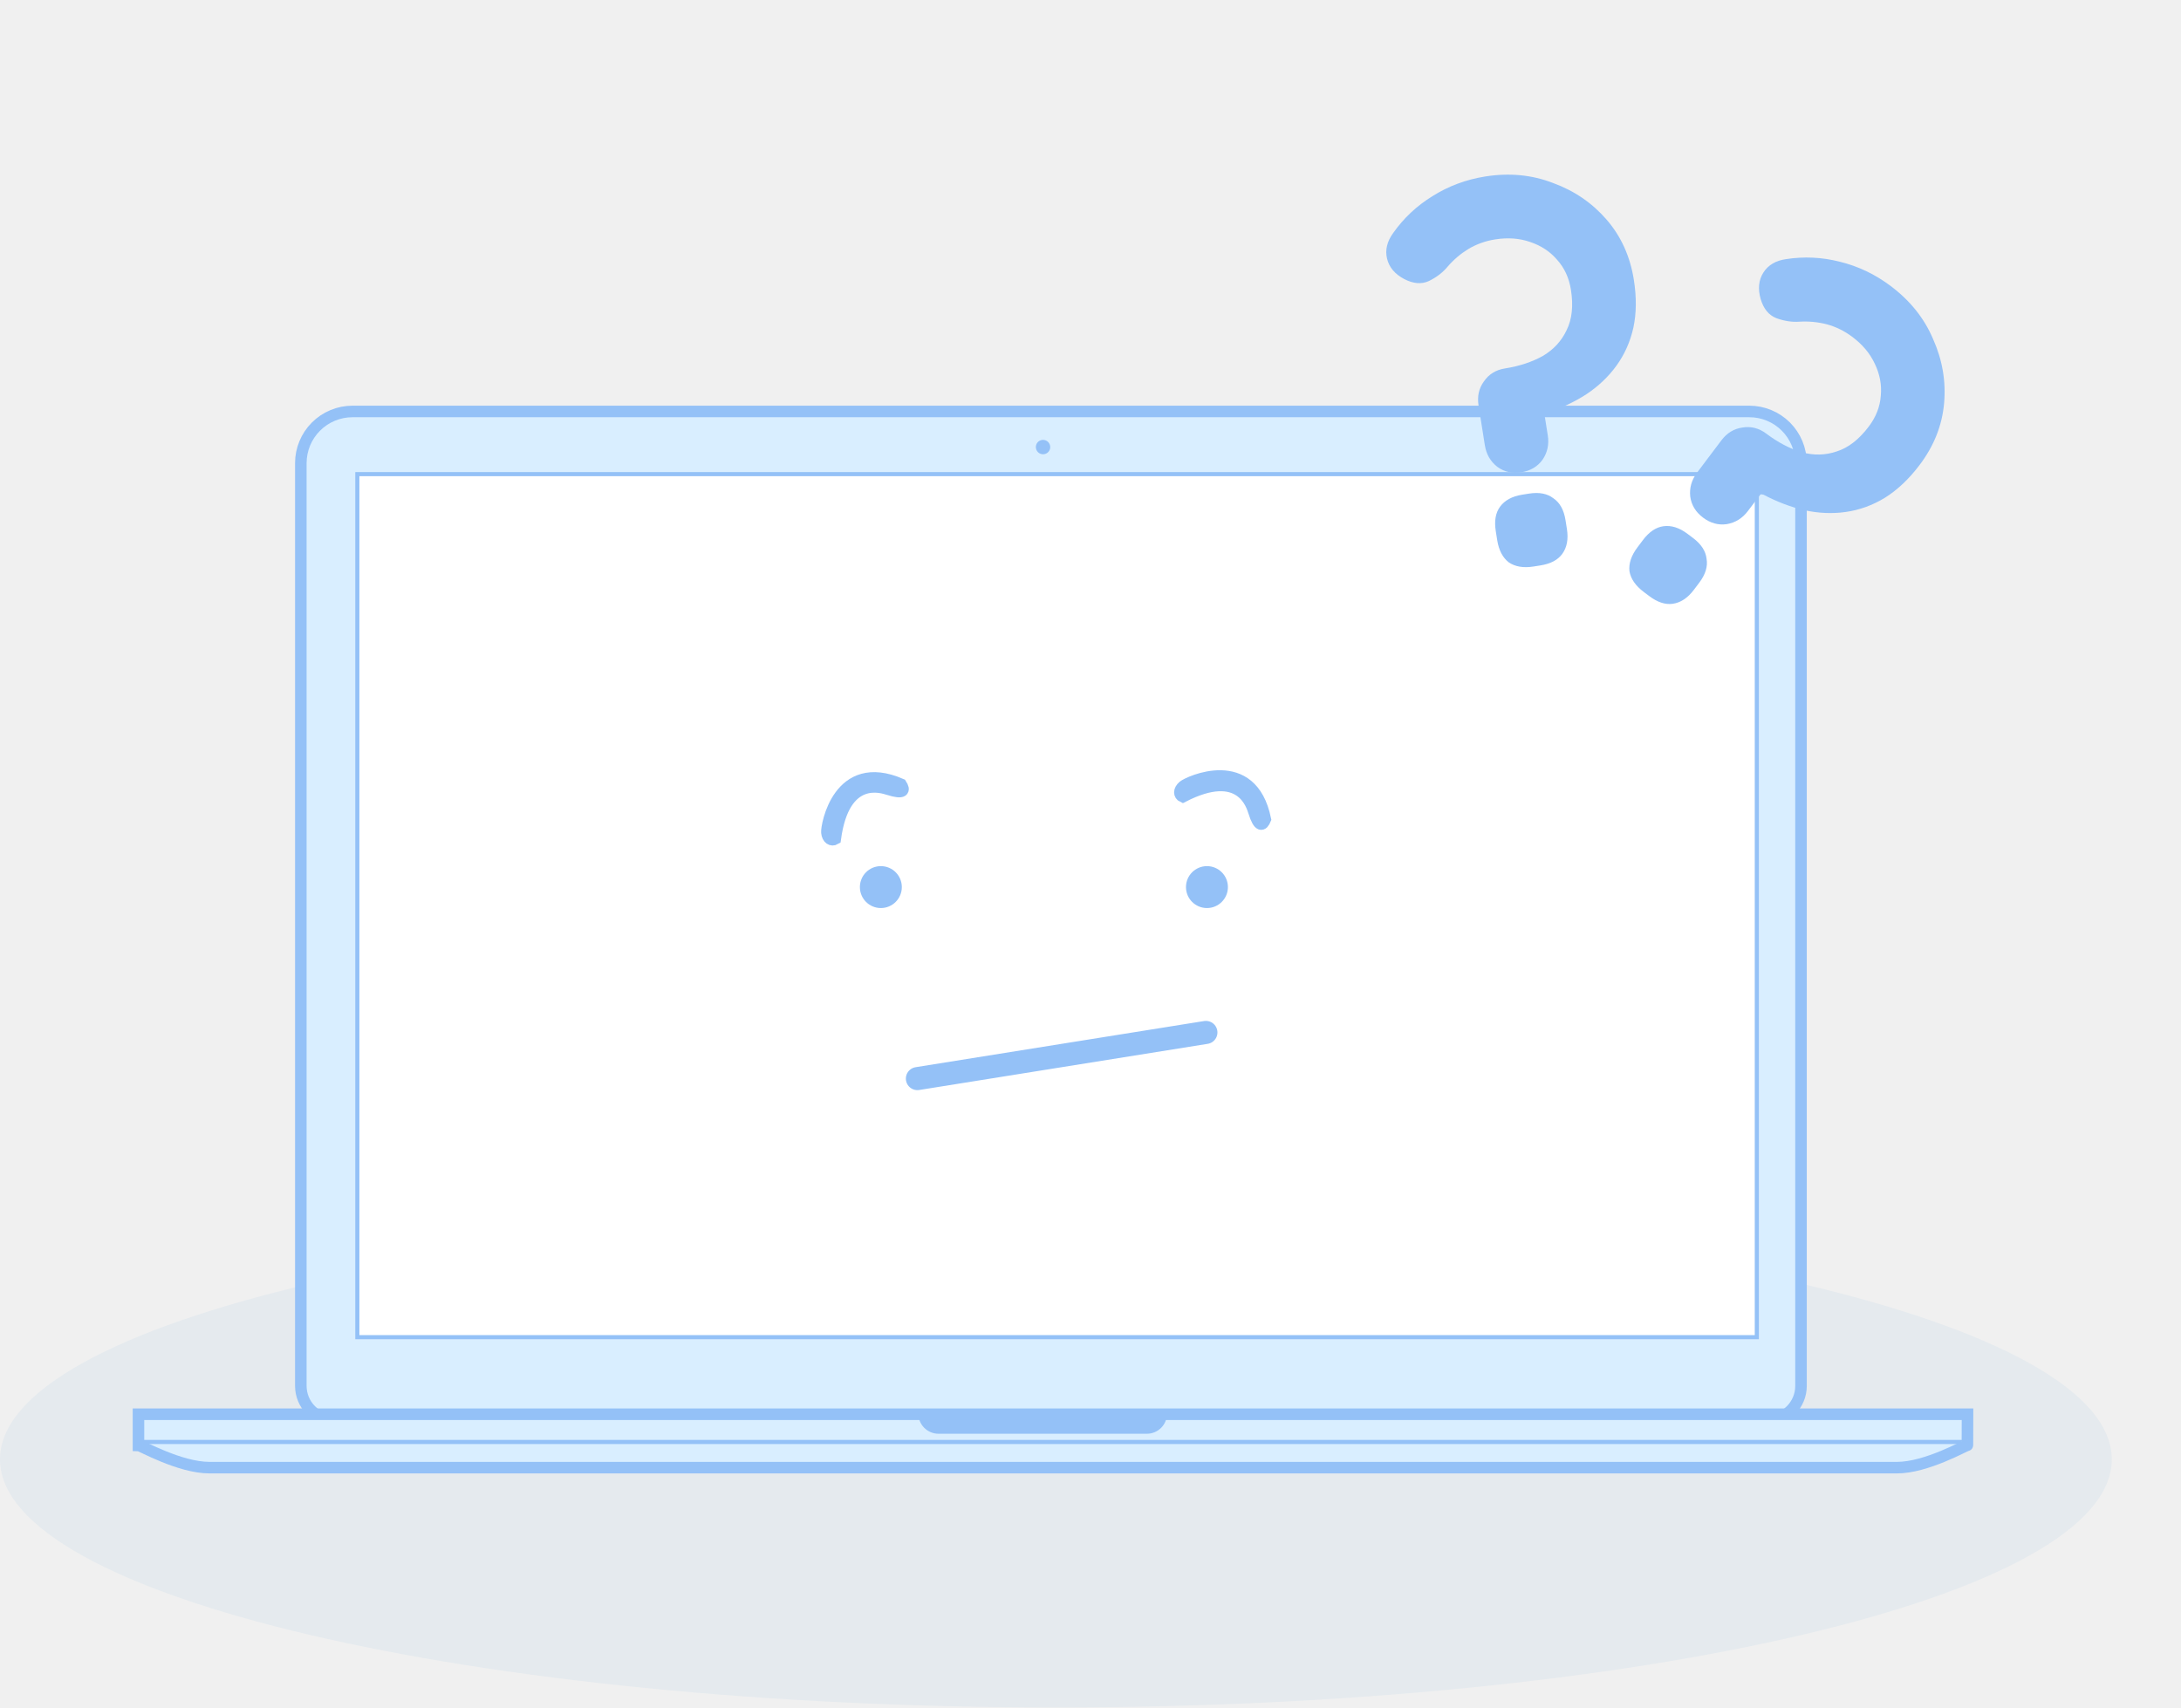
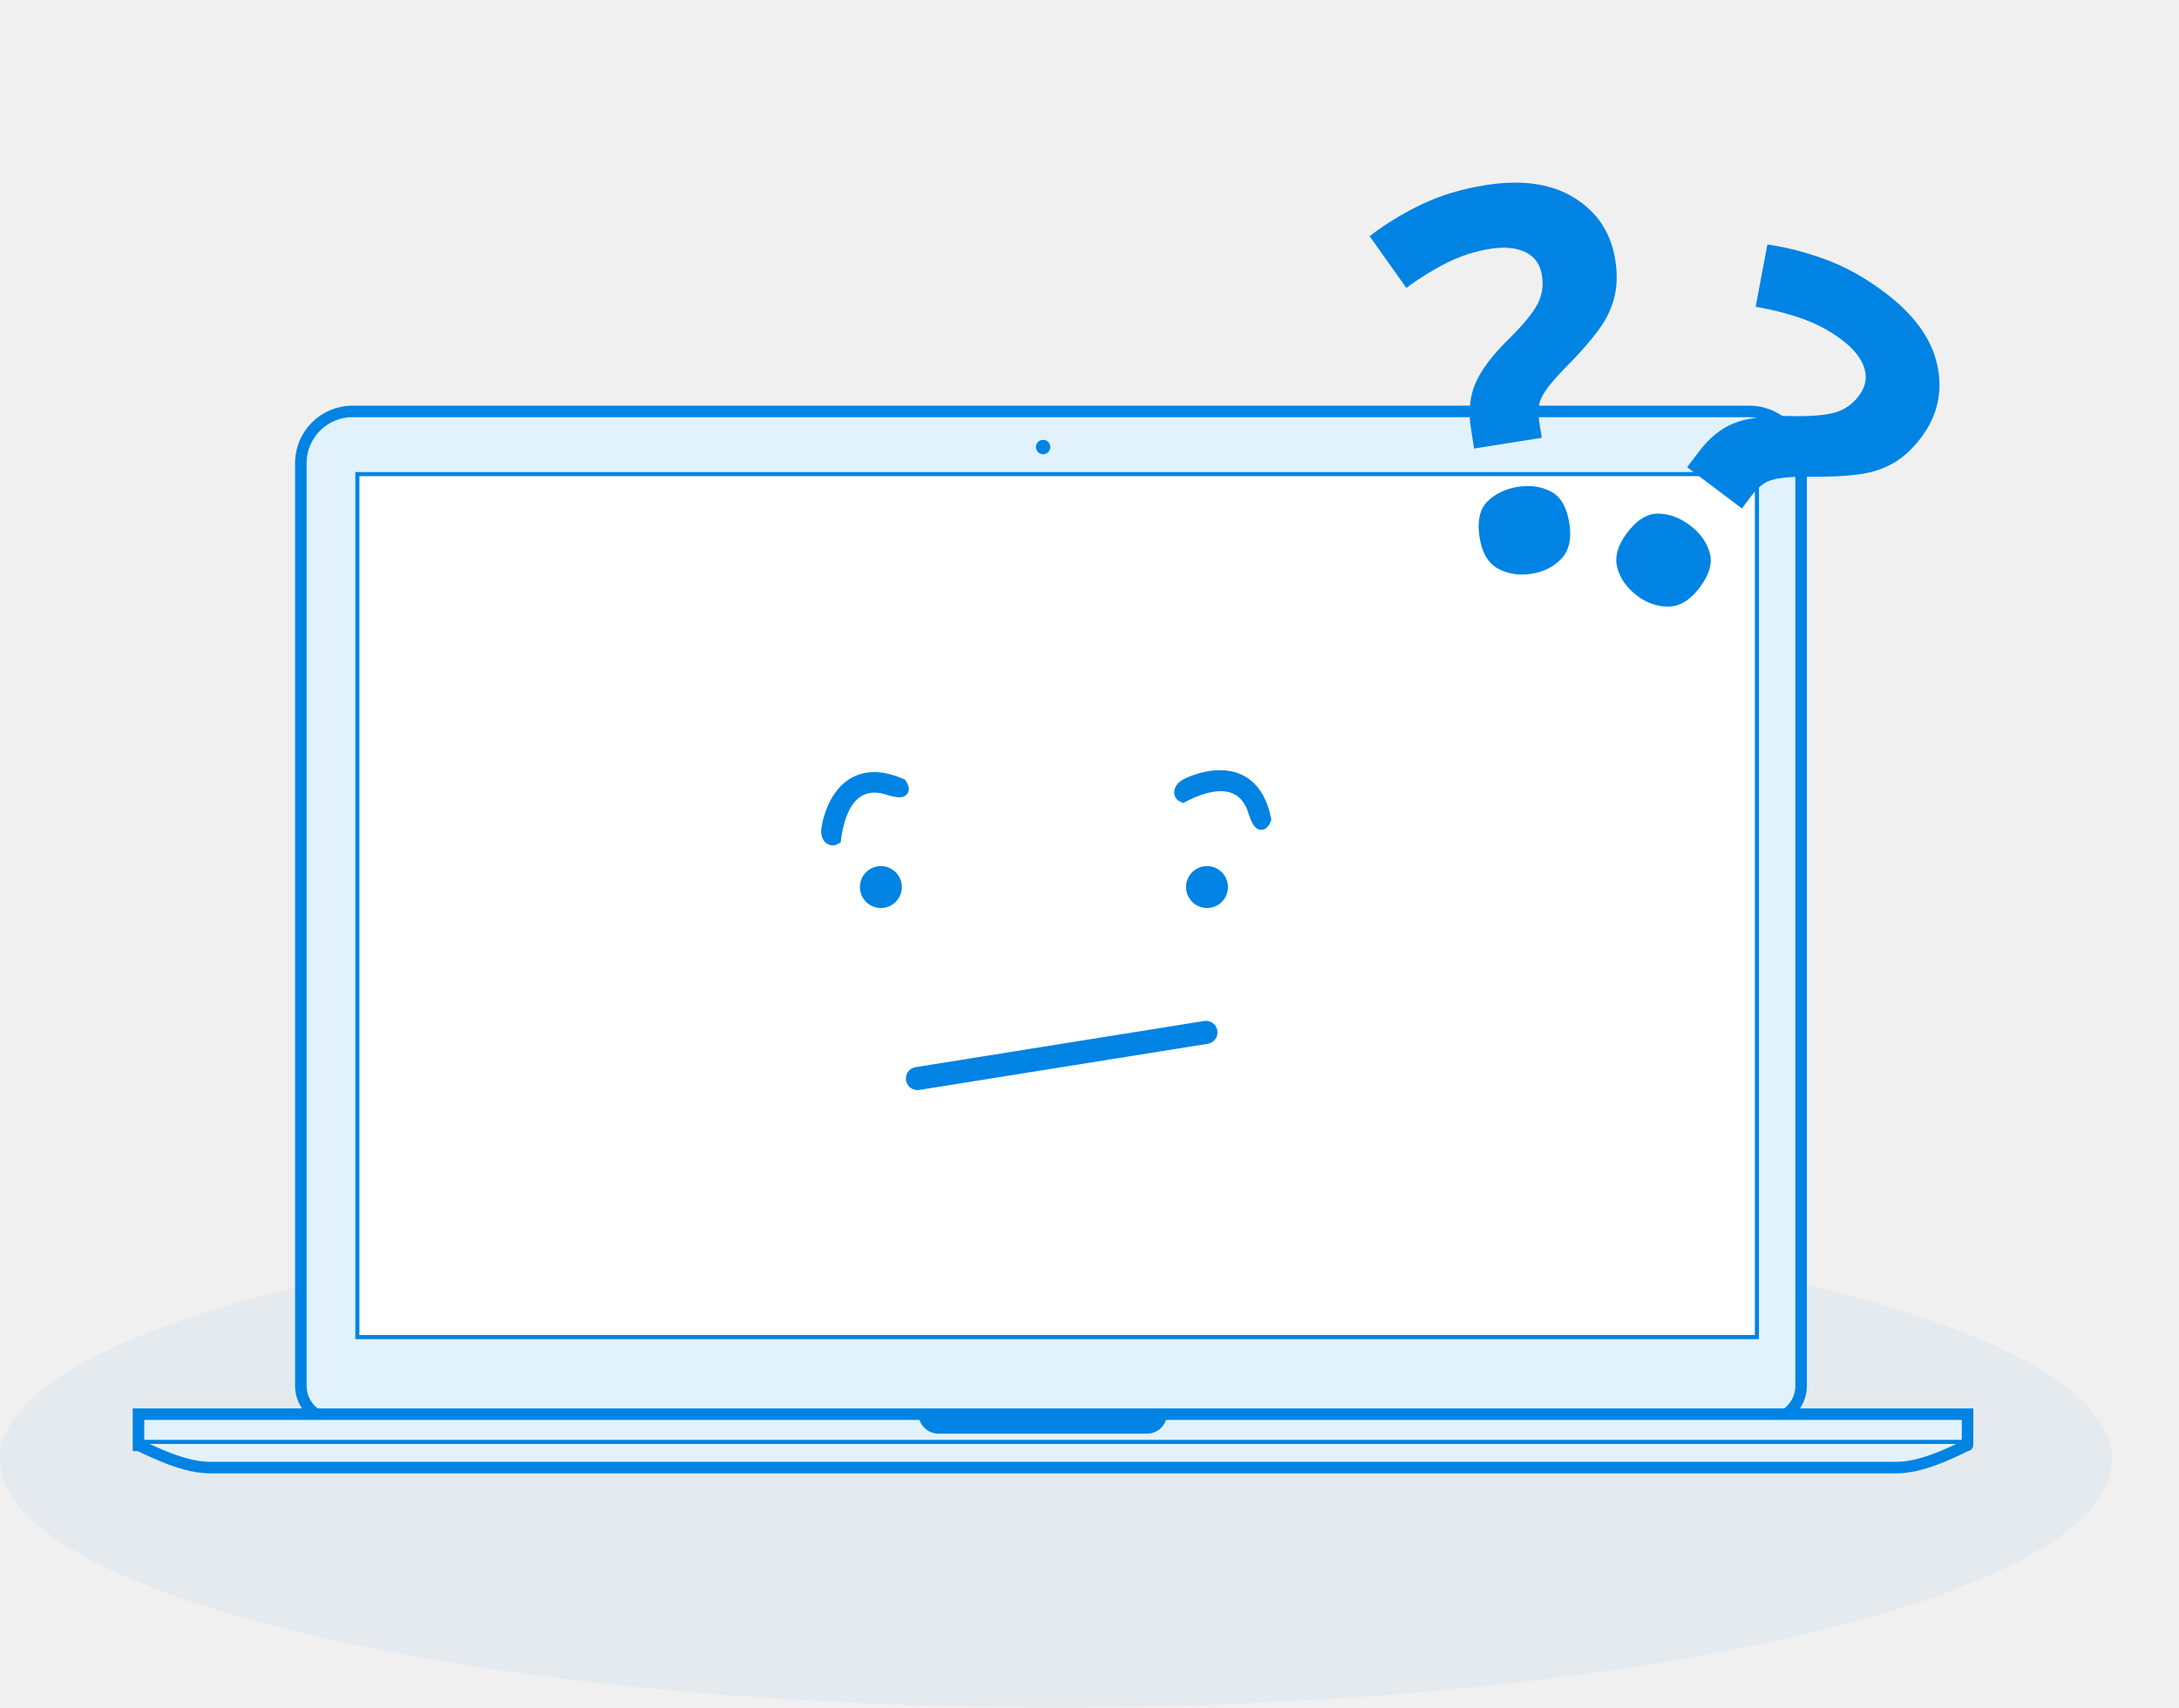
- <svg xmlns="http://www.w3.org/2000/svg" width="189" height="148" viewBox="0 0 189 148" fill="none">
-   <g clip-path="url(#clip0_40000789_6901)">
-     <path d="M91.5 147.977C142.034 147.977 183 138.351 183 126.477C183 114.603 142.034 104.977 91.5 104.977C40.966 104.977 0 114.603 0 126.477C0 138.351 40.966 147.977 91.5 147.977Z" fill="#E5EAEE" />
-     <path d="M30.551 35.659C29.364 35.658 28.224 36.129 27.384 36.968C26.543 37.807 26.07 38.946 26.069 40.134V120.115C26.07 120.507 26.147 120.895 26.297 121.257C26.448 121.619 26.668 121.948 26.945 122.225C27.223 122.502 27.552 122.722 27.915 122.872C28.277 123.021 28.665 123.098 29.057 123.098H153.083C153.475 123.098 153.864 123.021 154.226 122.872C154.588 122.722 154.918 122.502 155.195 122.225C155.473 121.948 155.693 121.619 155.843 121.257C155.994 120.895 156.071 120.507 156.071 120.115V40.134C156.07 38.946 155.598 37.807 154.757 36.968C153.916 36.129 152.777 35.658 151.589 35.659H30.551Z" fill="#D9EEFF" stroke="#94C1F7" />
-     <path d="M30.788 116.065H152.42V40.913H30.788V116.065Z" fill="#94C1F7" />
-     <path d="M31.145 115.708H152.064V41.269H31.145V115.708Z" fill="white" />
-     <path d="M170.5 122.565H12V125.259C12.183 125.259 15.565 127.195 18.153 127.195H164.385C166.955 127.195 170.312 125.254 170.485 125.254C170.49 125.254 170.492 125.238 170.492 125.238L170.5 122.565Z" fill="#D9EEFF" stroke="#94C1F7" />
-     <path d="M12.297 124.791L12.119 125.147H169.902L170.08 124.791H12.297Z" fill="#94C1F7" />
-     <path d="M99.351 124.257H81.318C81.088 124.255 80.861 124.208 80.65 124.119C80.438 124.029 80.247 123.899 80.085 123.735C79.924 123.571 79.797 123.377 79.711 123.164C79.625 122.952 79.581 122.724 79.583 122.494V122.476H101.131V122.494C101.133 122.724 101.089 122.952 101.003 123.165C100.917 123.378 100.79 123.572 100.628 123.735C100.467 123.899 100.275 124.029 100.064 124.119C99.852 124.208 99.625 124.255 99.395 124.257" fill="#94C1F7" />
-     <path d="M91.011 38.745C91.011 38.868 90.974 38.989 90.906 39.091C90.837 39.194 90.74 39.273 90.626 39.321C90.512 39.368 90.387 39.38 90.266 39.356C90.145 39.332 90.034 39.273 89.947 39.186C89.86 39.099 89.801 38.987 89.777 38.867C89.753 38.746 89.765 38.62 89.812 38.507C89.859 38.393 89.939 38.295 90.041 38.227C90.144 38.159 90.264 38.122 90.388 38.122C90.553 38.122 90.711 38.188 90.828 38.305C90.945 38.422 91.01 38.58 91.011 38.745Z" fill="#94C1F7" />
-     <path d="M76.333 78.697C77.336 78.697 78.15 77.883 78.15 76.88C78.15 75.876 77.336 75.063 76.333 75.063C75.329 75.063 74.516 75.876 74.516 76.88C74.516 77.883 75.329 78.697 76.333 78.697Z" fill="#94C1F7" />
-     <path d="M104.591 78.697C105.595 78.697 106.408 77.883 106.408 76.88C106.408 75.876 105.595 75.063 104.591 75.063C103.588 75.063 102.774 75.876 102.774 76.88C102.774 77.883 103.588 78.697 104.591 78.697Z" fill="#94C1F7" />
-     <path d="M71.657 72.144C71.604 71.594 72.639 65.6 78.085 67.969C78.427 68.495 78.349 68.84 76.987 68.406C76.488 68.263 73.144 67.037 72.378 72.712C72.072 72.893 71.709 72.692 71.657 72.144Z" fill="#94C1F7" stroke="#94C1F7" stroke-width="1" />
-     <path d="M102.548 68.134C102.968 67.775 108.47 65.187 109.652 71.004C109.417 71.585 109.089 71.719 108.664 70.355C108.495 69.865 107.582 66.423 102.496 69.049C102.172 68.902 102.129 68.49 102.548 68.134Z" fill="#94C1F7" stroke="#94C1F7" />
-     <path d="M149.172 38.163C149.652 37.526 150.257 37.156 150.987 37.053C151.736 36.926 152.429 37.103 153.066 37.583C154.071 38.34 155.088 38.876 156.118 39.191C157.167 39.481 158.182 39.459 159.165 39.124C160.172 38.807 161.1 38.085 161.949 36.958C162.577 36.125 162.922 35.233 162.986 34.282C163.074 33.349 162.901 32.432 162.467 31.529C162.058 30.644 161.412 29.87 160.53 29.205C159.844 28.688 159.103 28.322 158.305 28.105C157.533 27.907 156.744 27.832 155.941 27.879C155.29 27.927 154.618 27.824 153.926 27.571C153.276 27.312 152.826 26.762 152.576 25.921C152.321 25.036 152.399 24.27 152.811 23.62C153.224 22.971 153.881 22.582 154.784 22.456C156.349 22.214 157.904 22.291 159.449 22.687C161.038 23.077 162.506 23.779 163.853 24.795C165.544 26.069 166.768 27.605 167.525 29.405C168.325 31.198 168.64 33.049 168.47 34.957C168.3 36.865 167.596 38.639 166.36 40.281C165.436 41.506 164.431 42.458 163.344 43.137C162.275 43.791 161.139 44.203 159.936 44.372C158.775 44.535 157.585 44.483 156.365 44.217C155.187 43.944 154.007 43.497 152.824 42.874C152.757 42.862 152.689 42.849 152.622 42.837C152.579 42.843 152.539 42.871 152.502 42.92L151.477 44.279C150.997 44.917 150.383 45.299 149.634 45.426C148.904 45.529 148.22 45.34 147.583 44.86C146.946 44.38 146.576 43.775 146.473 43.044C146.389 42.289 146.587 41.593 147.067 40.956L149.172 38.163ZM142.442 51.3C141.732 50.765 141.319 50.166 141.204 49.503C141.132 48.834 141.363 48.144 141.899 47.434L142.369 46.809C142.905 46.098 143.495 45.698 144.139 45.607C144.827 45.511 145.526 45.73 146.236 46.265L146.714 46.625C147.425 47.161 147.816 47.763 147.888 48.432C148.003 49.095 147.793 49.781 147.258 50.492L146.787 51.117C146.252 51.827 145.64 52.231 144.953 52.328C144.308 52.418 143.631 52.196 142.92 51.66L142.442 51.3Z" fill="#94C1F7" />
-     <path d="M128.127 35.135C128.002 34.347 128.156 33.655 128.59 33.059C129.018 32.432 129.626 32.056 130.414 31.931C131.656 31.735 132.748 31.376 133.69 30.854C134.627 30.302 135.316 29.556 135.757 28.617C136.229 27.673 136.354 26.504 136.133 25.111C135.97 24.081 135.569 23.213 134.929 22.507C134.32 21.796 133.54 21.283 132.59 20.968C131.67 20.648 130.664 20.575 129.574 20.747C128.726 20.881 127.947 21.16 127.238 21.583C126.559 22.001 125.957 22.515 125.433 23.126C125.016 23.627 124.475 24.039 123.812 24.361C123.175 24.648 122.467 24.59 121.689 24.185C120.875 23.755 120.379 23.166 120.198 22.419C120.018 21.671 120.195 20.929 120.73 20.192C121.643 18.898 122.779 17.834 124.137 16.998C125.52 16.127 127.045 15.559 128.71 15.295C130.8 14.964 132.755 15.151 134.575 15.857C136.419 16.527 137.969 17.586 139.223 19.033C140.476 20.48 141.264 22.218 141.585 24.247C141.825 25.762 141.812 27.146 141.544 28.399C141.272 29.622 140.779 30.724 140.066 31.707C139.377 32.654 138.514 33.474 137.475 34.166C136.461 34.824 135.32 35.362 134.051 35.78C133.995 35.82 133.939 35.86 133.883 35.9C133.858 35.935 133.85 35.983 133.86 36.043L134.126 37.724C134.251 38.512 134.099 39.219 133.67 39.846C133.237 40.442 132.626 40.803 131.839 40.927C131.051 41.052 130.359 40.898 129.763 40.464C129.162 40.001 128.799 39.375 128.674 38.588L128.127 35.135ZM132.9 49.096C132.021 49.235 131.304 49.116 130.747 48.738C130.216 48.326 129.881 47.68 129.742 46.802L129.62 46.029C129.48 45.151 129.602 44.449 129.984 43.922C130.392 43.361 131.035 43.011 131.914 42.872L132.504 42.778C133.383 42.639 134.088 42.776 134.619 43.188C135.175 43.566 135.523 44.194 135.662 45.072L135.785 45.845C135.924 46.723 135.789 47.443 135.381 48.004C134.999 48.531 134.369 48.863 133.49 49.002L132.9 49.096Z" fill="#94C1F7" />
-     <path d="M79.5 93.477L104.5 89.477" stroke="#94C1F7" stroke-width="2" stroke-linecap="round" />
+ <svg xmlns="http://www.w3.org/2000/svg" viewBox="0 0 188.817 147.977">
+   <defs>
+     <style>.a{fill:#e5eaee;}.b{fill:#e1f2fc;}.b,.f,.h{stroke:#0083e3;}.c,.f,.g{fill:#0083e3;}.d{fill:#fff;}.e,.h{fill:none;}.g{font-size:46px;font-family:Quicksand-Bold, Quicksand;font-weight:700;}.h{stroke-linecap:round;stroke-width:2px;}</style>
+   </defs>
+   <g transform="translate(-1004 -1753.023)">
+     <ellipse class="a" cx="91.5" cy="21.5" rx="91.5" ry="21.5" transform="translate(1004 1858)" />
+     <path class="b" d="M348.982,304.5a4.479,4.479,0,0,0-4.482,4.475v79.981a2.985,2.985,0,0,0,2.988,2.983H471.514a2.985,2.985,0,0,0,2.988-2.983V308.975a4.479,4.479,0,0,0-4.482-4.475Z" transform="translate(685.569 1484.182)" />
+     <path class="c" d="M371,409.152H492.632V334H371Z" transform="translate(663.788 1459.936)" />
+     <path class="d" d="M373,410.439H493.919V336H373Z" transform="translate(662.144 1458.292)" />
+     <path class="e" d="M271.875,797.1a14.793,14.793,0,0,1-5.537-1.7c-.151-.073-.258-.125-.338-.16V793H423.961v2.239c-.08.037-.187.087-.338.16a14.6,14.6,0,0,1-5.494,1.7H271.875Z" transform="translate(750.089 1082.677)" />
+     <path class="b" d="M424,792.5H265.5v2.694c.183,0,3.565,1.936,6.153,1.936H417.885c2.57,0,5.927-1.941,6.1-1.941.005,0,.007-.016.007-.016Z" transform="translate(750.5 1083.088)" />
+     <path class="c" d="M266.348,805l-.178.356H423.953l.178-.356Z" transform="translate(749.949 1072.814)" />
+     <path class="c" d="M664.768,793.781H646.735A1.749,1.749,0,0,1,645,792.018V792h21.548v.018a1.749,1.749,0,0,1-1.736,1.763" transform="translate(438.583 1083.499)" />
+     <path class="c" d="M703.417,318.953a.623.623,0,1,1-.623-.623.624.624,0,0,1,.623.623" transform="translate(391.594 1472.815)" />
+     <circle class="c" cx="1.817" cy="1.817" r="1.817" transform="translate(1078.516 1828.086)" />
+     <circle class="c" cx="1.817" cy="1.817" r="1.817" transform="translate(1106.774 1828.086)" />
+     <path class="f" d="M.116,2.313c.255-.49,4.387-4.951,7.662,0,0,.627-.254.874-1.159-.232-.34-.391-2.476-3.24-6.208,1.1C.056,3.166-.139,2.8.116,2.313Z" transform="matrix(0.839, -0.545, 0.545, 0.839, 1074.299, 1823.29)" />
+     <path class="f" d="M.116,2.313c.255-.49,4.387-4.951,7.662,0,0,.627-.254.874-1.159-.232-.34-.391-2.476-3.24-6.208,1.1C.056,3.166-.139,2.8.116,2.313Z" transform="translate(1107.307 1818.969) rotate(22)" />
+     <text class="g" transform="matrix(0.799, 0.602, -0.602, 0.799, 1159.274, 1756.396)">
+       <tspan x="8.879" y="46">?</tspan>
+     </text>
+     <text class="g" transform="translate(1111.348 1759.593) rotate(-9)">
+       <tspan x="8.879" y="46">?</tspan>
+     </text>
+     <line class="h" y1="4" x2="25" transform="translate(1083.5 1842.5)" />
  </g>
-   <defs>
-     <clipPath id="clip0_40000789_6901">
-       <rect width="188.817" height="147.977" fill="white" />
-     </clipPath>
-   </defs>
</svg>
